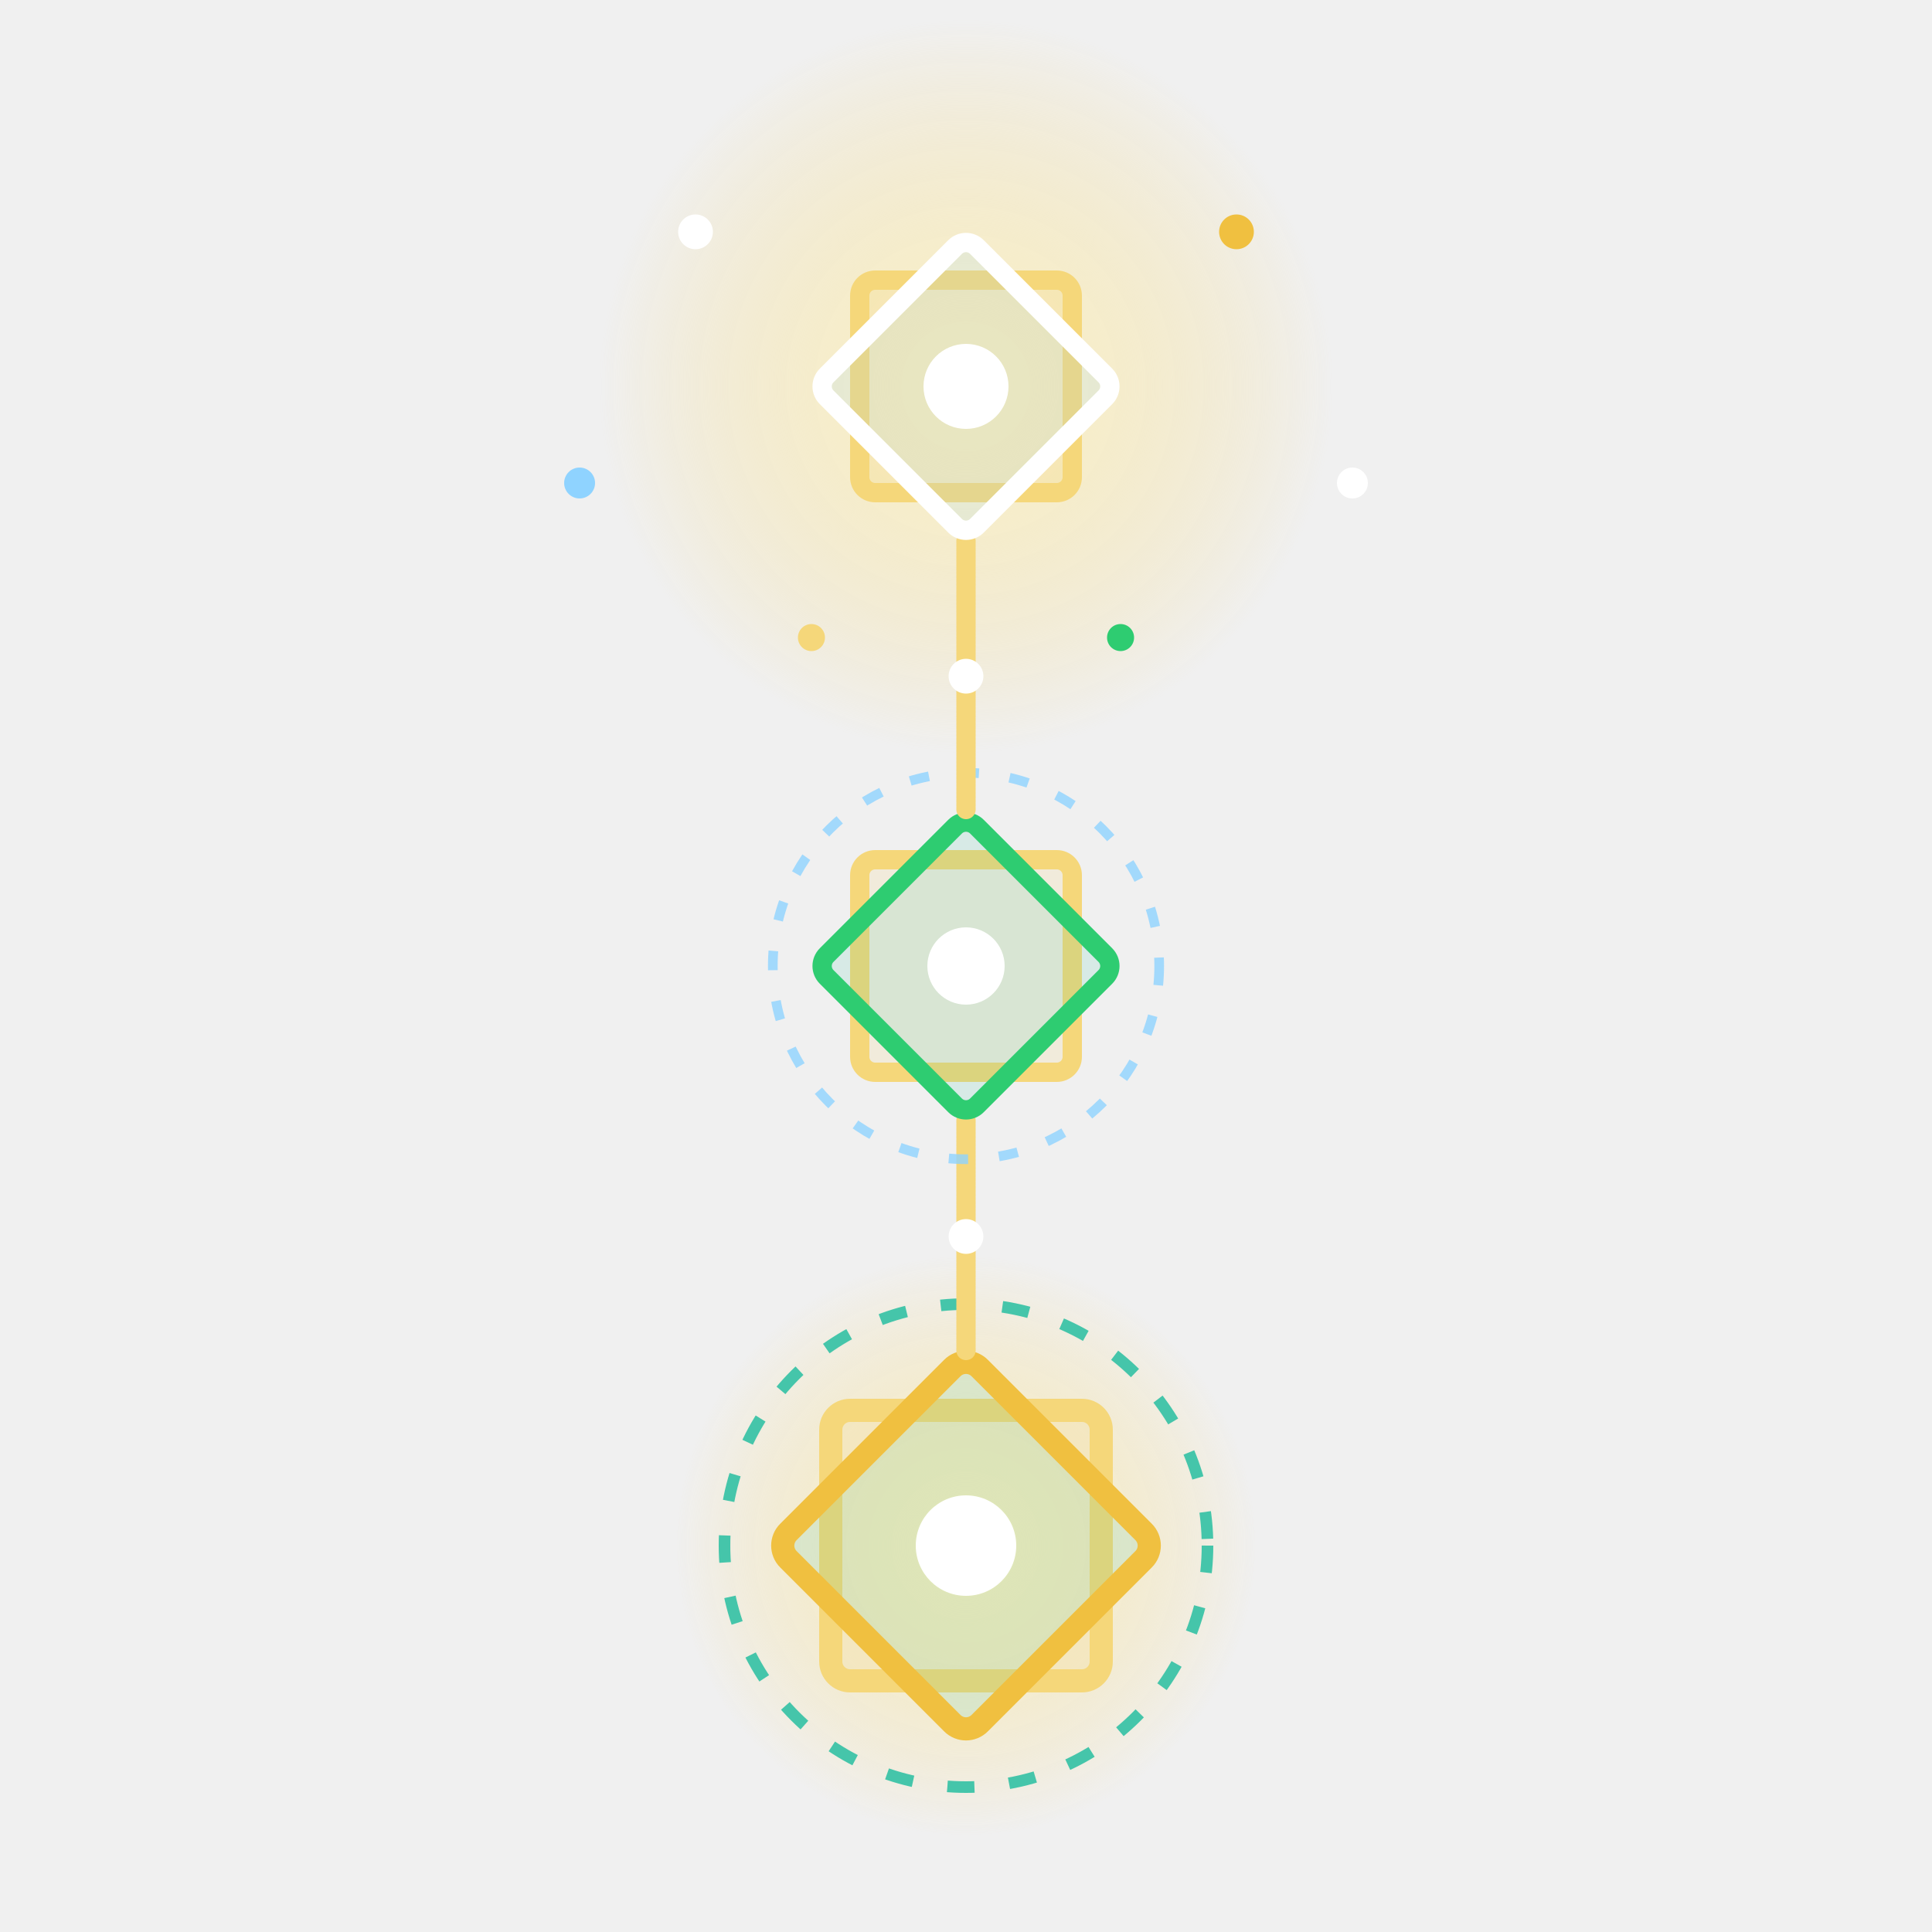
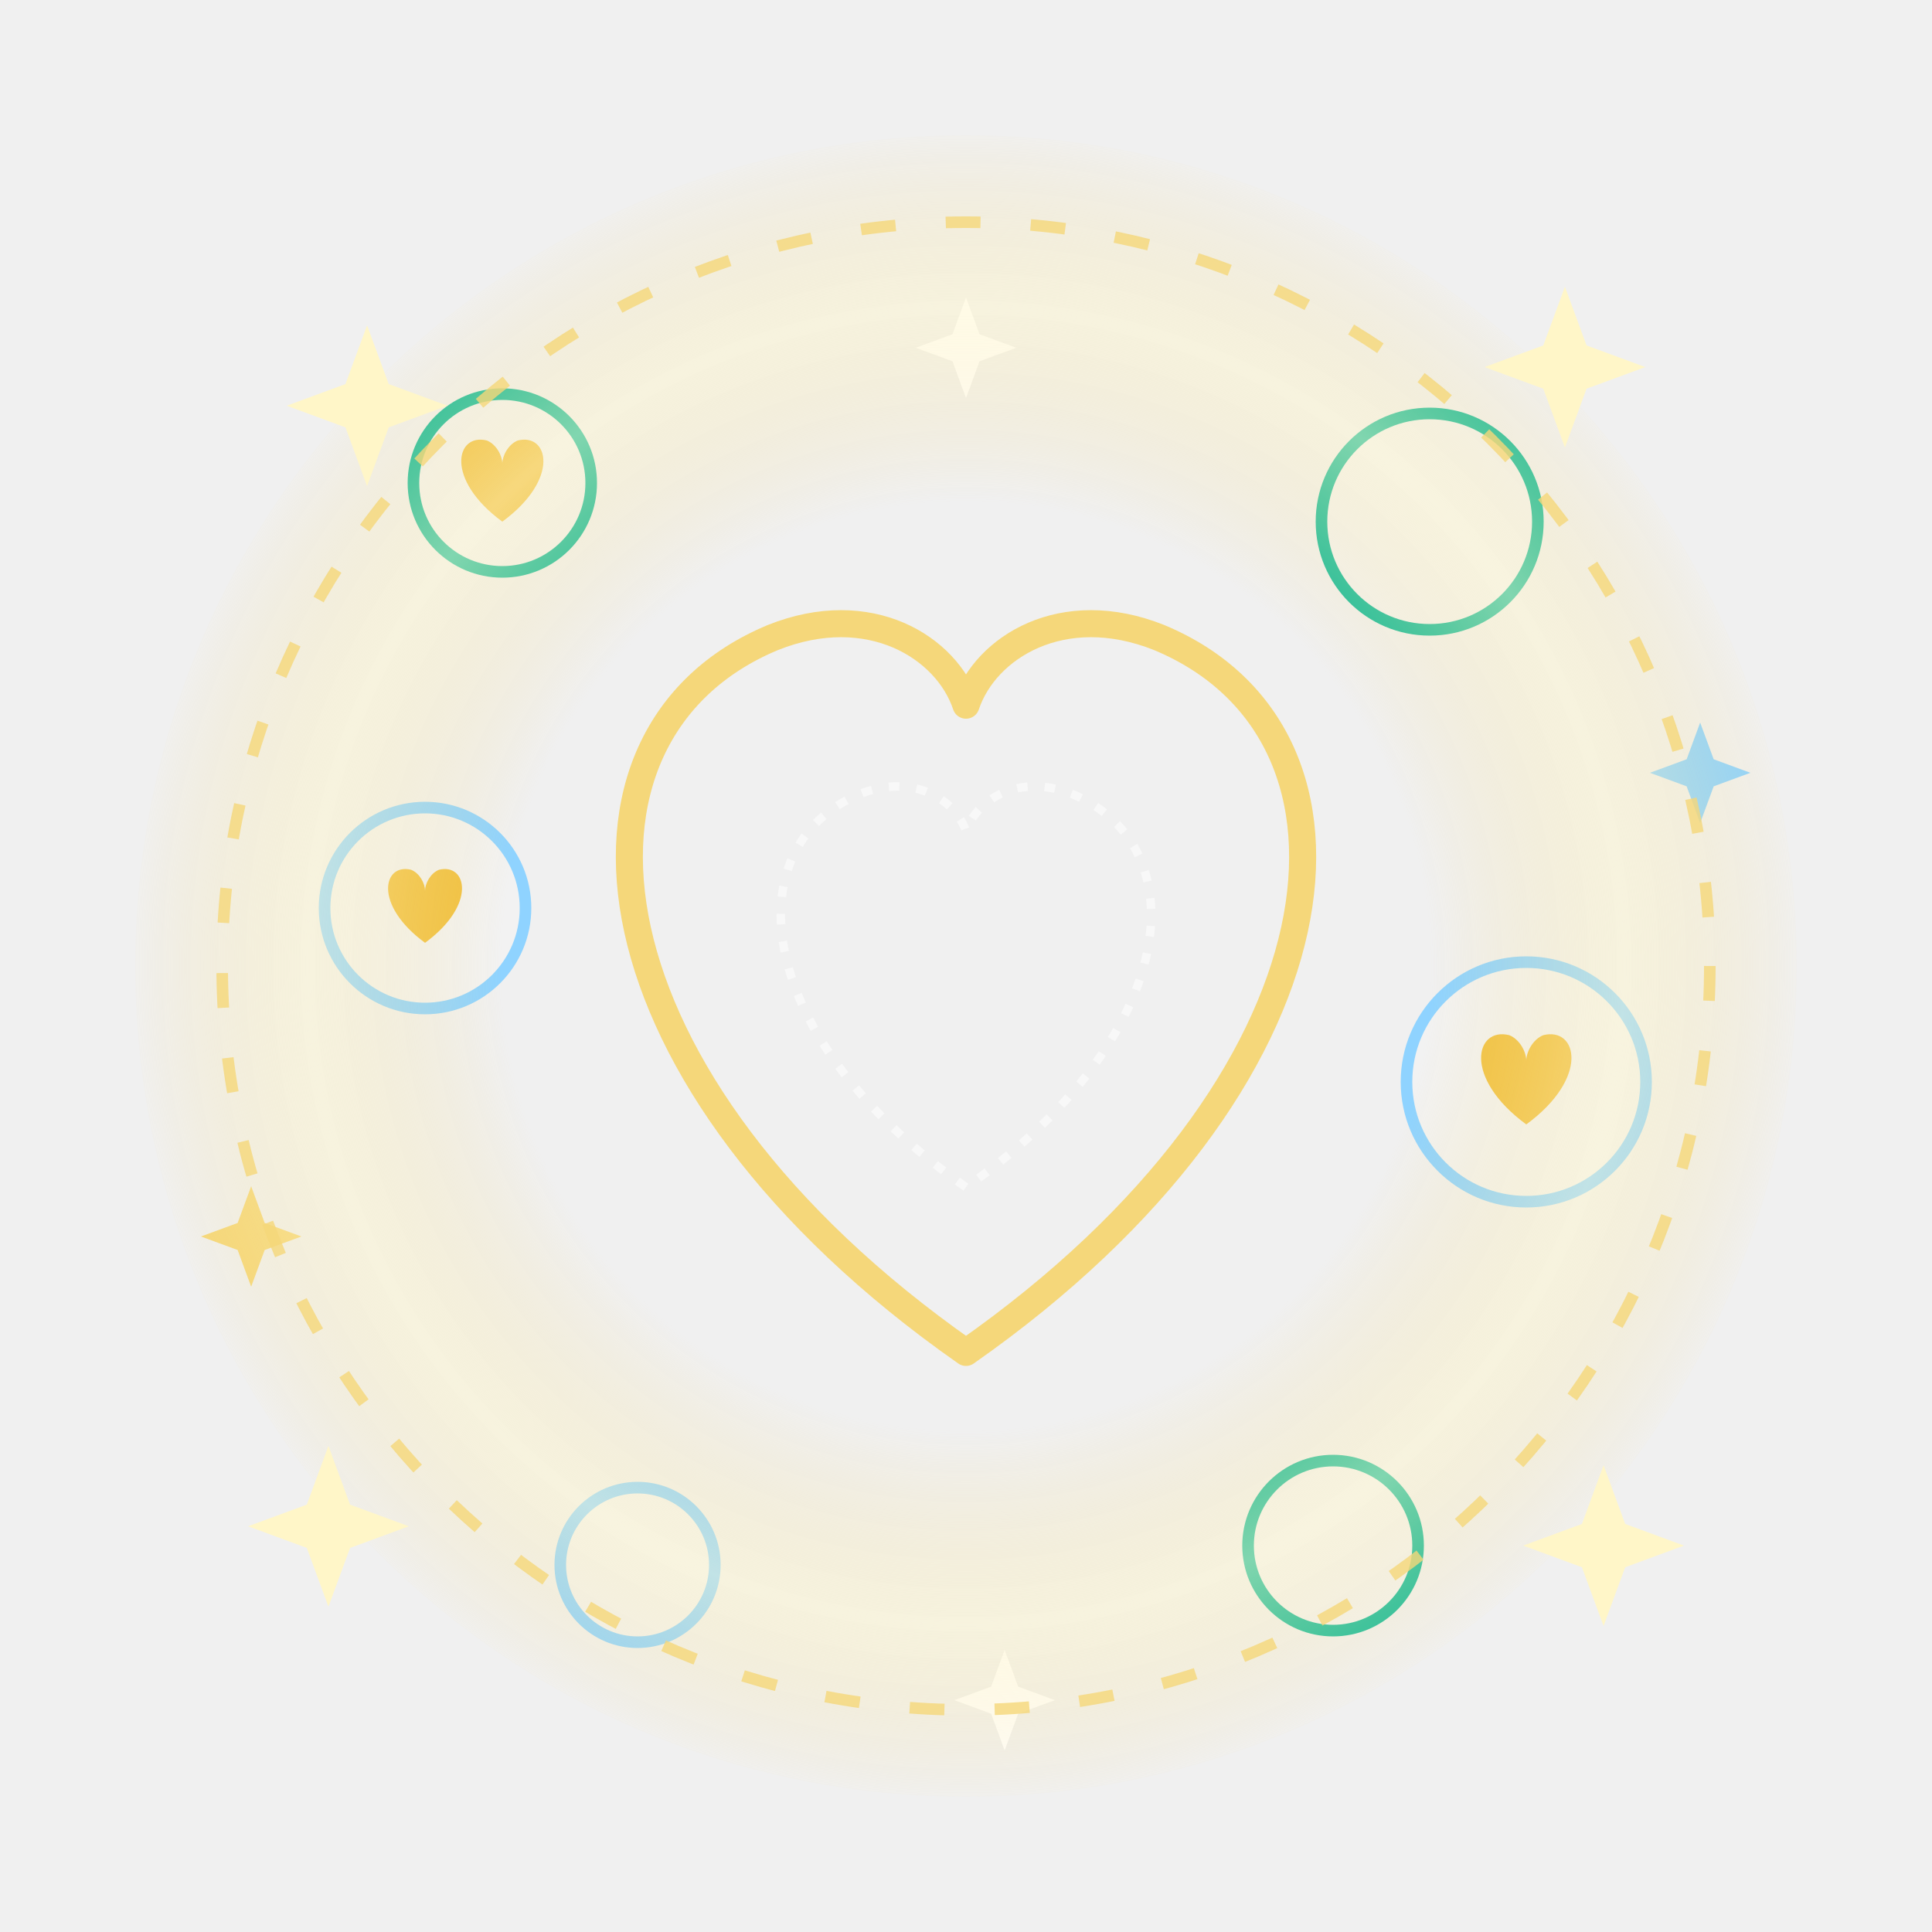
<svg xmlns="http://www.w3.org/2000/svg" viewBox="0 0 1000 1000">
  <defs>
    <radialGradient id="svg1-glow" cx="50%" cy="50%" r="50%">
-       <stop offset="0" stop-color="#fff6c8" stop-opacity="0.85" />
+       <stop offset="0" stop-color="#f5d77a" stop-opacity="0" />
+       <stop offset="0.55" stop-color="#f5d77a" stop-opacity="0" />
+       <stop offset="0.78" stop-color="#fff6c8" stop-opacity="0.45" />
      <stop offset="1" stop-color="#f5d77a" stop-opacity="0" />
    </radialGradient>
    <style>
-       /* Stage 1 (0-2s): bottom star appears */
+       /* Stage 1: খালি হৃদয়ের রেখা (শুরুতে ছোট থেকে বড় হয়) */
      @keyframes svg1-k1 {
        0%   { transform: scale(0.6); opacity: 0.7; }
        30%  { transform: scale(1);   opacity: 1; }
        90%  { transform: scale(1);   opacity: 1; }
        100% { transform: scale(0.6); opacity: 0.7; }
      }
-       /* Stage 2 (2-4s): first line + middle star */
+       /* Stage 2: ৩৩% এ ফোটে, ৯০% এ মিলিয়ে যায় */
      @keyframes svg1-k2 {
-         0%, 30%  { opacity: 0; }
-         42%, 88% { opacity: 1; }
-         100%     { opacity: 0; }
+         0%, 30%   { opacity: 0; transform: scale(0.8); }
+         45%, 88%  { opacity: 1; transform: scale(1); }
+         100%      { opacity: 0; transform: scale(0.8); }
      }
-       /* Stage 3 (4-6s): second line + top star + glow */
+       /* Stage 3: ৬৬% এ ফোটে, ৯০% এ মিলিয়ে যায় */
      @keyframes svg1-k3 {
-         0%, 63%  { opacity: 0; }
-         75%, 88% { opacity: 1; }
-         100%     { opacity: 0; }
+         0%, 63%   { opacity: 0; }
+         78%, 88%  { opacity: 1; }
+         100%      { opacity: 0; }
      }
-       @keyframes svg1-draw1 {
-         0%, 30%  { stroke-dashoffset: 1; }
-         42%, 100% { stroke-dashoffset: 0; }
+       @keyframes svg1-float {
+         from { transform: translateY(0px); }
+         to   { transform: translateY(-22px); }
      }
-       @keyframes svg1-draw2 {
-         0%, 63%  { stroke-dashoffset: 1; }
-         75%, 100% { stroke-dashoffset: 0; }
-       }
-       @keyframes svg1-pop2 {
-         0%, 32%  { transform: scale(0.5); }
-         46%      { transform: scale(1.12); }
-         54%, 100% { transform: scale(1); }
-       }
-       @keyframes svg1-pop3 {
-         0%, 65%  { transform: scale(0.5); }
-         79%      { transform: scale(1.12); }
-         87%, 100% { transform: scale(1); }
+       @keyframes svg1-twinkle {
+         0%, 100% { opacity: 1; }
+         50%      { opacity: 0.35; }
      }
      @keyframes svg1-spin { from { transform: rotate(0deg); } to { transform: rotate(360deg); } }
-       @keyframes svg1-pulse {
-         0%, 100% { transform: scale(0.9); opacity: 0.55; }
-         50%      { transform: scale(1.1); opacity: 1; }
-       }
-       @keyframes svg1-twinkle {
-         0%, 100% { opacity: 0.2; transform: scale(0.7); }
-         50%      { opacity: 1;   transform: scale(1.2); }
-       }
- 
-       .svg1-s1 { animation: svg1-k1 6s ease-in-out infinite; transform-origin: 500px 800px; }
-       .svg1-s2 { animation: svg1-k2 6s ease-in-out infinite; }
-       .svg1-s3 { animation: svg1-k3 6s ease-in-out infinite; }
- 
-       .svg1-ring  { animation: svg1-spin 6s linear infinite; transform-origin: 500px 800px; }
-       .svg1-halo1 { animation: svg1-pulse 3s ease-in-out infinite; transform-origin: 500px 800px; }
- 
-       .svg1-line1 { stroke-dasharray: 1; stroke-dashoffset: 1; animation: svg1-draw1 6s ease-in-out infinite; }
-       .svg1-line2 { stroke-dasharray: 1; stroke-dashoffset: 1; animation: svg1-draw2 6s ease-in-out infinite; }
- 
-       .svg1-n2    { animation: svg1-pop2 6s ease-in-out infinite; transform-origin: 500px 500px; }
-       .svg1-n3    { animation: svg1-pop3 6s ease-in-out infinite; transform-origin: 500px 200px; }
-       .svg1-ring2 { animation: svg1-spin 6s linear infinite; transform-origin: 500px 500px; }
- 
-       .svg1-halo3 { animation: svg1-pulse 3s ease-in-out infinite; transform-origin: 500px 200px; }
-       .svg1-sp1 { animation: svg1-twinkle 2s ease-in-out infinite; transform-origin: 360px 120px; }
-       .svg1-sp2 { animation: svg1-twinkle 2s ease-in-out infinite -0.7s; transform-origin: 640px 120px; }
-       .svg1-sp3 { animation: svg1-twinkle 2s ease-in-out infinite -1.3s; transform-origin: 300px 250px; }
-       .svg1-sp4 { animation: svg1-twinkle 2s ease-in-out infinite -0.4s; transform-origin: 700px 250px; }
-       .svg1-sp5 { animation: svg1-twinkle 3s ease-in-out infinite -1s; transform-origin: 420px 330px; }
-       .svg1-sp6 { animation: svg1-twinkle 3s ease-in-out infinite -2s; transform-origin: 580px 330px; }
+       .svg1-s1 { animation: svg1-k1 6s ease-in-out infinite; transform-origin: 500px 500px; }
+       .svg1-s2 { animation: svg1-k2 6s ease-in-out infinite; transform-origin: 500px 500px; }
+       .svg1-s3 { animation: svg1-k3 6s ease-in-out infinite; transform-origin: 500px 500px; }
+       .svg1-floatA { animation: svg1-float 3s ease-in-out infinite alternate; }
+       .svg1-floatB { animation: svg1-float 3s ease-in-out -1.5s infinite alternate; }
+       .svg1-tw1 { animation: svg1-twinkle 2s ease-in-out infinite; }
+       .svg1-tw2 { animation: svg1-twinkle 2s ease-in-out -0.7s infinite; }
+       .svg1-tw3 { animation: svg1-twinkle 2s ease-in-out -1.3s infinite; }
+       .svg1-ring { animation: svg1-spin 6s linear infinite; transform-origin: 500px 500px; }
    </style>
  </defs>
  <g class="svg1-s1">
-     <circle class="svg1-halo1" cx="500" cy="800" r="150" fill="url(#svg1-glow)" />
-     <g class="svg1-ring">
-       <circle cx="500" cy="800" r="125" fill="none" stroke="#1abc9c" stroke-width="6" stroke-dasharray="14 18" opacity="0.8" />
-     </g>
-     <rect x="430" y="730" width="140" height="140" rx="10" fill="#f5d77a" fill-opacity="0.18" stroke="#f5d77a" stroke-width="12" />
-     <rect x="430" y="730" width="140" height="140" rx="10" fill="#1abc9c" fill-opacity="0.12" stroke="#f0c040" stroke-width="12" transform="rotate(45 500 800)" />
-     <circle cx="500" cy="800" r="26" fill="#ffffff" />
+     <path d="M500 700 C 300 560, 280 380, 400 330 C 450 310, 490 335, 500 365 C 510 335, 550 310, 600 330 C 720 380, 700 560, 500 700 Z" fill="none" stroke="#f5d77a" stroke-width="14" stroke-linejoin="round" />
  </g>
  <g class="svg1-s2">
-     <path class="svg1-line1" pathLength="1" d="M500 700 L500 580" fill="none" stroke="#f5d77a" stroke-width="10" stroke-linecap="round" />
-     <circle cx="500" cy="640" r="9" fill="#ffffff" />
-     <g class="svg1-n2">
-       <g class="svg1-ring2">
-         <circle cx="500" cy="500" r="100" fill="none" stroke="#8fd3ff" stroke-width="5" stroke-dasharray="10 16" opacity="0.8" />
-       </g>
-       <rect x="445" y="445" width="110" height="110" rx="8" fill="#f5d77a" fill-opacity="0.18" stroke="#f5d77a" stroke-width="10" />
-       <rect x="445" y="445" width="110" height="110" rx="8" fill="#1abc9c" fill-opacity="0.12" stroke="#2ecc71" stroke-width="10" transform="rotate(45 500 500)" />
-       <circle cx="500" cy="500" r="20" fill="#ffffff" />
+     <g class="svg1-floatA">
+       <circle cx="220" cy="470" r="52" fill="#ffffff" fill-opacity="0.12" stroke="#8fd3ff" stroke-width="6" />
+       <circle cx="790" cy="560" r="62" fill="#ffffff" fill-opacity="0.12" stroke="#8fd3ff" stroke-width="6" />
+       <circle cx="330" cy="810" r="40" fill="#ffffff" fill-opacity="0.12" stroke="#8fd3ff" stroke-width="6" />
+       <path d="M0 20 C -30 -2, -24 -26, -8 -22 C -3 -20, 0 -14, 0 -10 C 0 -14, 3 -20, 8 -22 C 24 -26, 30 -2, 0 20 Z" fill="#f0c040" transform="translate(790 560) scale(1.1)" />
    </g>
+     <g class="svg1-floatB">
+       <circle cx="260" cy="250" r="46" fill="#ffffff" fill-opacity="0.12" stroke="#1abc9c" stroke-width="6" />
+       <circle cx="740" cy="270" r="56" fill="#ffffff" fill-opacity="0.12" stroke="#1abc9c" stroke-width="6" />
+       <circle cx="690" cy="800" r="44" fill="#ffffff" fill-opacity="0.12" stroke="#1abc9c" stroke-width="6" />
+       <path d="M0 20 C -30 -2, -24 -26, -8 -22 C -3 -20, 0 -14, 0 -10 C 0 -14, 3 -20, 8 -22 C 24 -26, 30 -2, 0 20 Z" fill="#f0c040" transform="translate(260 250)" />
+       <path d="M0 20 C -30 -2, -24 -26, -8 -22 C -3 -20, 0 -14, 0 -10 C 0 -14, 3 -20, 8 -22 C 24 -26, 30 -2, 0 20 Z" fill="#f0c040" transform="translate(220 470) scale(0.9)" />
+     </g>
+     <path class="svg1-tw1" d="M0 -26 L7 -7 L26 0 L7 7 L0 26 L-7 7 L-26 0 L-7 -7 Z" fill="#ffffff" transform="translate(500 180)" />
+     <path class="svg1-tw2" d="M0 -26 L7 -7 L26 0 L7 7 L0 26 L-7 7 L-26 0 L-7 -7 Z" fill="#f5d77a" transform="translate(130 640)" />
+     <path class="svg1-tw3" d="M0 -26 L7 -7 L26 0 L7 7 L0 26 L-7 7 L-26 0 L-7 -7 Z" fill="#8fd3ff" transform="translate(880 400)" />
+     <path class="svg1-tw1" d="M0 -26 L7 -7 L26 0 L7 7 L0 26 L-7 7 L-26 0 L-7 -7 Z" fill="#ffffff" transform="translate(520 880)" />
  </g>
  <g class="svg1-s3">
-     <circle class="svg1-halo3" cx="500" cy="200" r="190" fill="url(#svg1-glow)" />
-     <path class="svg1-line2" pathLength="1" d="M500 420 L500 280" fill="none" stroke="#f5d77a" stroke-width="10" stroke-linecap="round" />
-     <circle cx="500" cy="350" r="9" fill="#ffffff" />
-     <g class="svg1-n3">
-       <rect x="445" y="145" width="110" height="110" rx="8" fill="#f5d77a" fill-opacity="0.25" stroke="#f5d77a" stroke-width="10" />
-       <rect x="445" y="145" width="110" height="110" rx="8" fill="#8fd3ff" fill-opacity="0.15" stroke="#ffffff" stroke-width="10" transform="rotate(45 500 200)" />
-       <circle cx="500" cy="200" r="22" fill="#ffffff" />
+     <circle cx="500" cy="500" r="430" fill="url(#svg1-glow)" />
+     <g class="svg1-ring">
+       <circle cx="500" cy="500" r="385" fill="none" stroke="#f5d77a" stroke-width="6" stroke-dasharray="18 26" stroke-opacity="0.8" />
    </g>
-     <circle class="svg1-sp1" cx="360" cy="120" r="9" fill="#ffffff" />
-     <circle class="svg1-sp2" cx="640" cy="120" r="9" fill="#f0c040" />
-     <circle class="svg1-sp3" cx="300" cy="250" r="8" fill="#8fd3ff" />
-     <circle class="svg1-sp4" cx="700" cy="250" r="8" fill="#ffffff" />
-     <circle class="svg1-sp5" cx="420" cy="330" r="7" fill="#f5d77a" />
-     <circle class="svg1-sp6" cx="580" cy="330" r="7" fill="#2ecc71" />
+     <path d="M500 700 C 300 560, 280 380, 400 330 C 450 310, 490 335, 500 365 C 510 335, 550 310, 600 330 C 720 380, 700 560, 500 700 Z" fill="none" stroke="#ffffff" stroke-width="8" stroke-dasharray="10 16" stroke-opacity="0.5" transform="translate(500 510) scale(0.55) translate(-500 -510)" />
+     <path class="svg1-tw1" d="M0 -26 L7 -7 L26 0 L7 7 L0 26 L-7 7 L-26 0 L-7 -7 Z" fill="#fff6c8" transform="translate(190 210) scale(1.6)" />
+     <path class="svg1-tw2" d="M0 -26 L7 -7 L26 0 L7 7 L0 26 L-7 7 L-26 0 L-7 -7 Z" fill="#fff6c8" transform="translate(810 190) scale(1.6)" />
+     <path class="svg1-tw3" d="M0 -26 L7 -7 L26 0 L7 7 L0 26 L-7 7 L-26 0 L-7 -7 Z" fill="#fff6c8" transform="translate(830 800) scale(1.6)" />
+     <path class="svg1-tw1" d="M0 -26 L7 -7 L26 0 L7 7 L0 26 L-7 7 L-26 0 L-7 -7 Z" fill="#fff6c8" transform="translate(170 790) scale(1.6)" />
  </g>
</svg>
